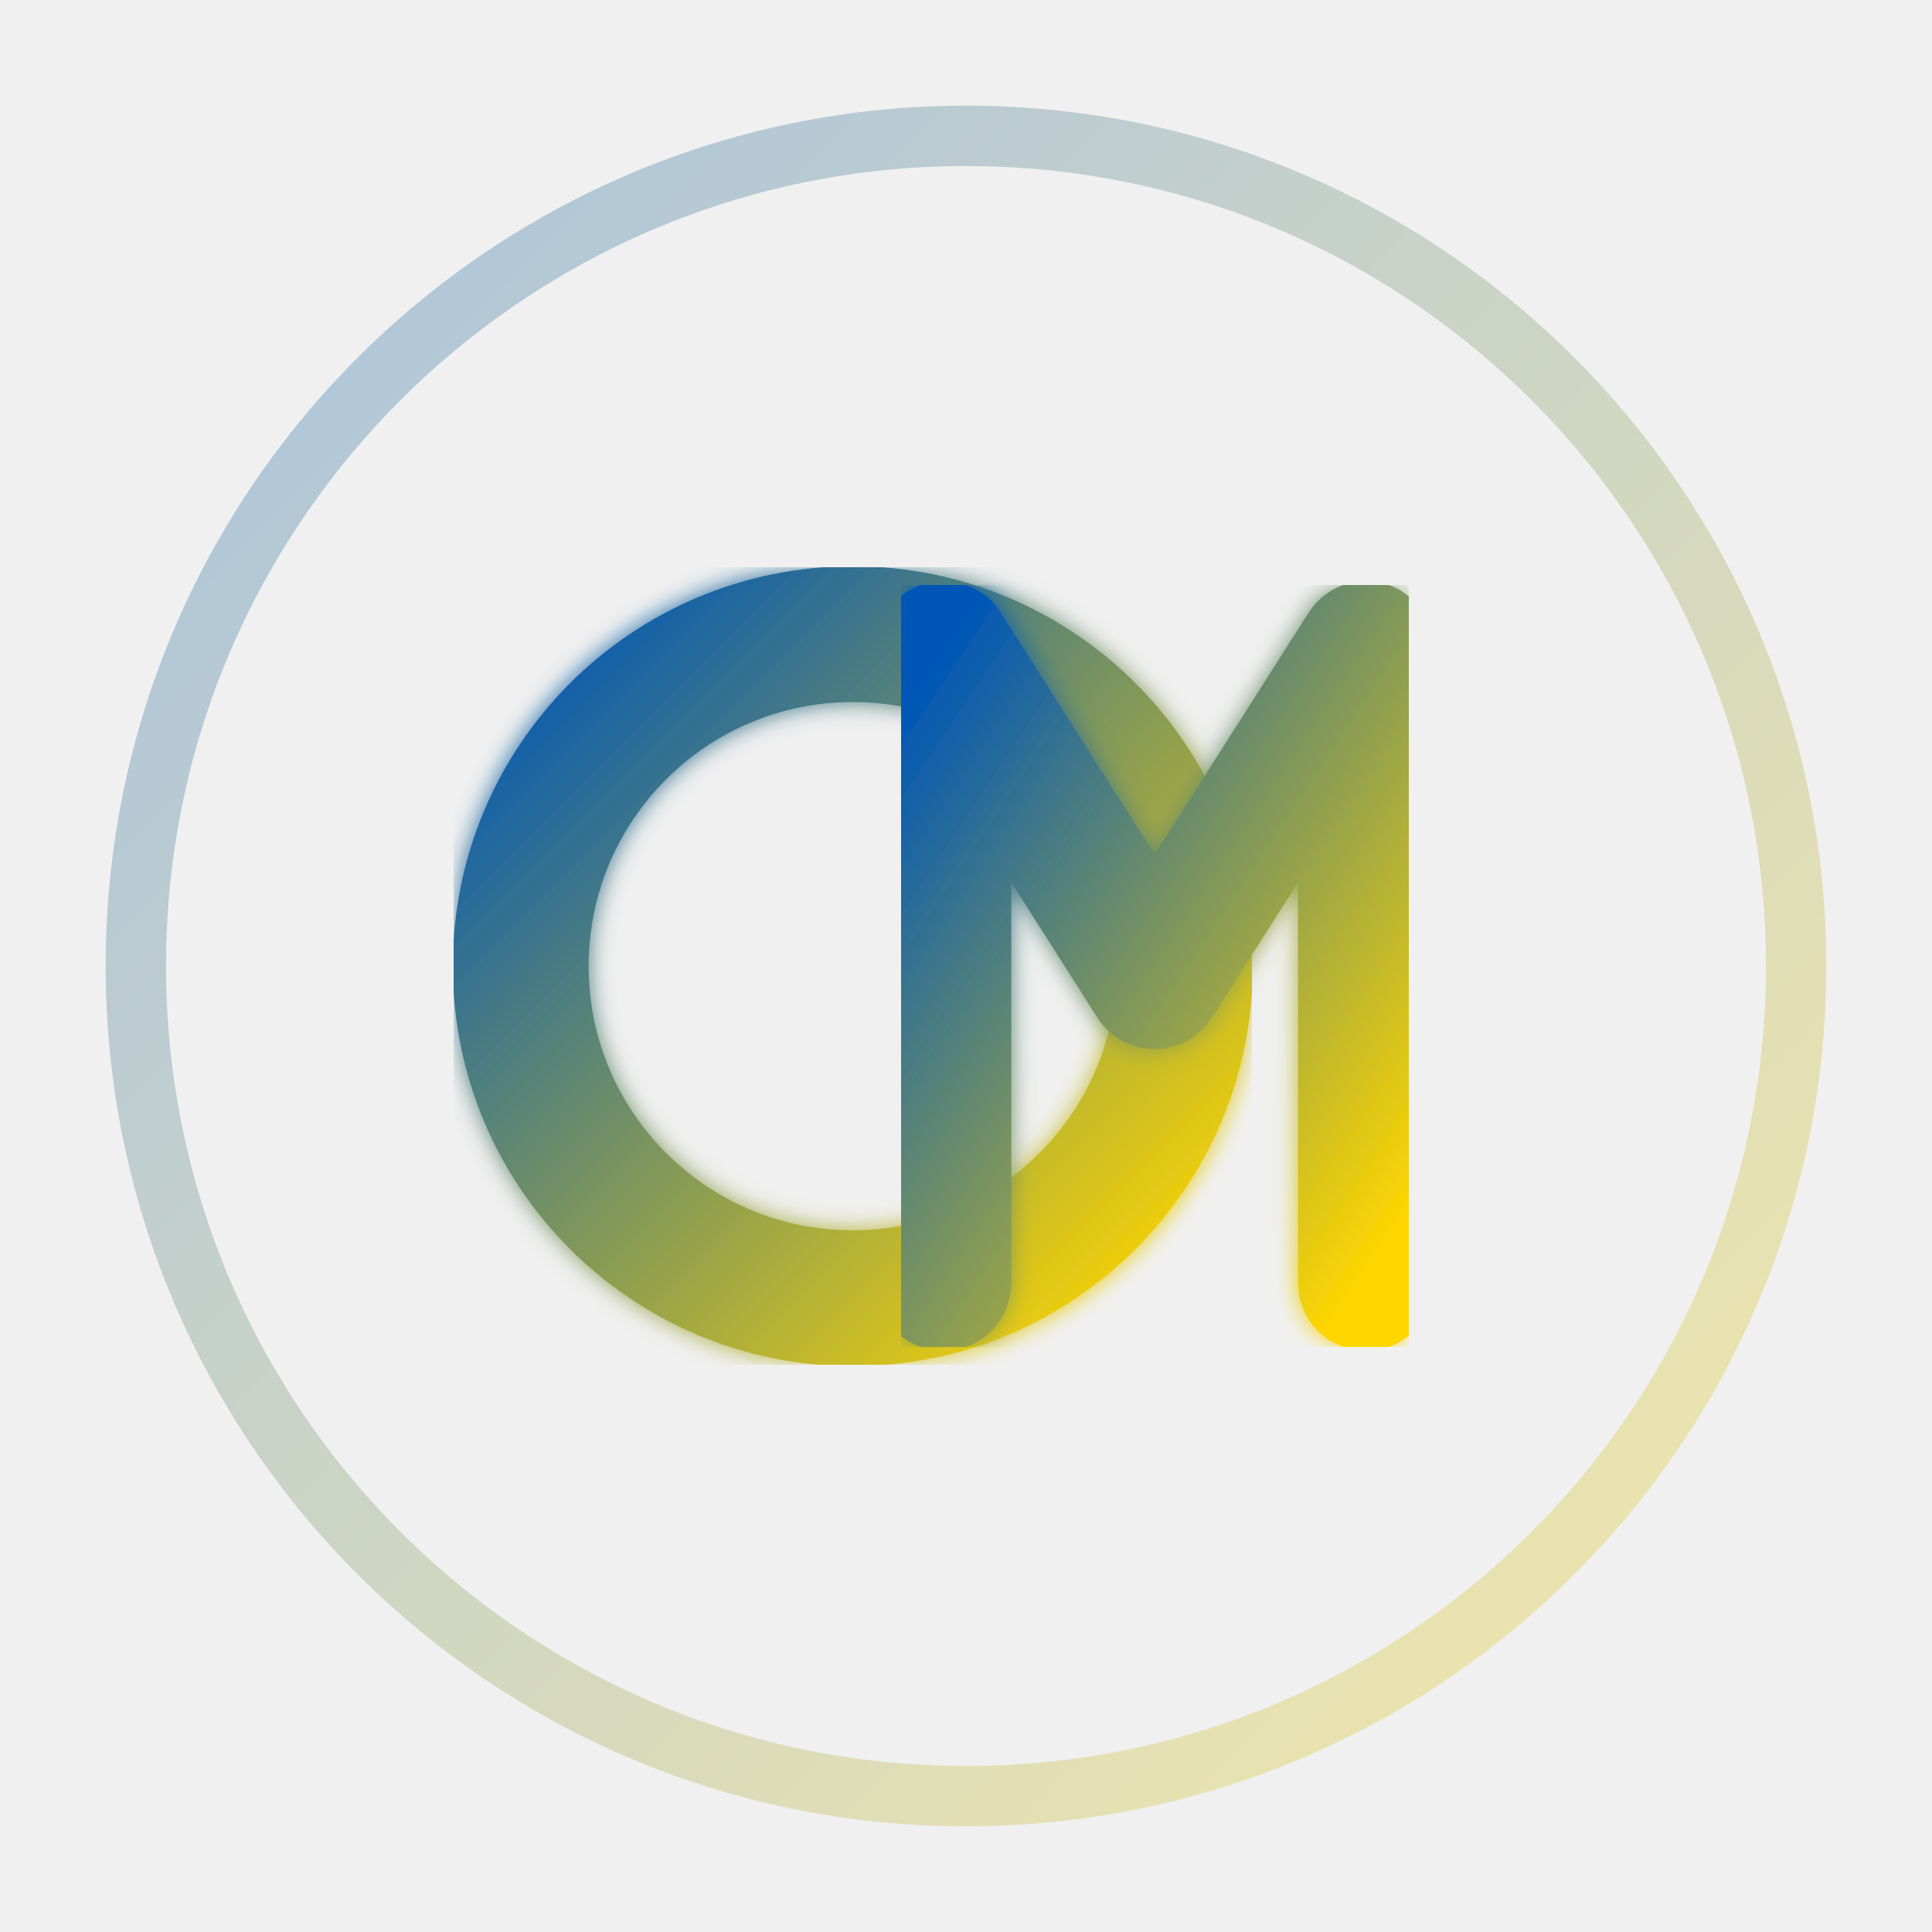
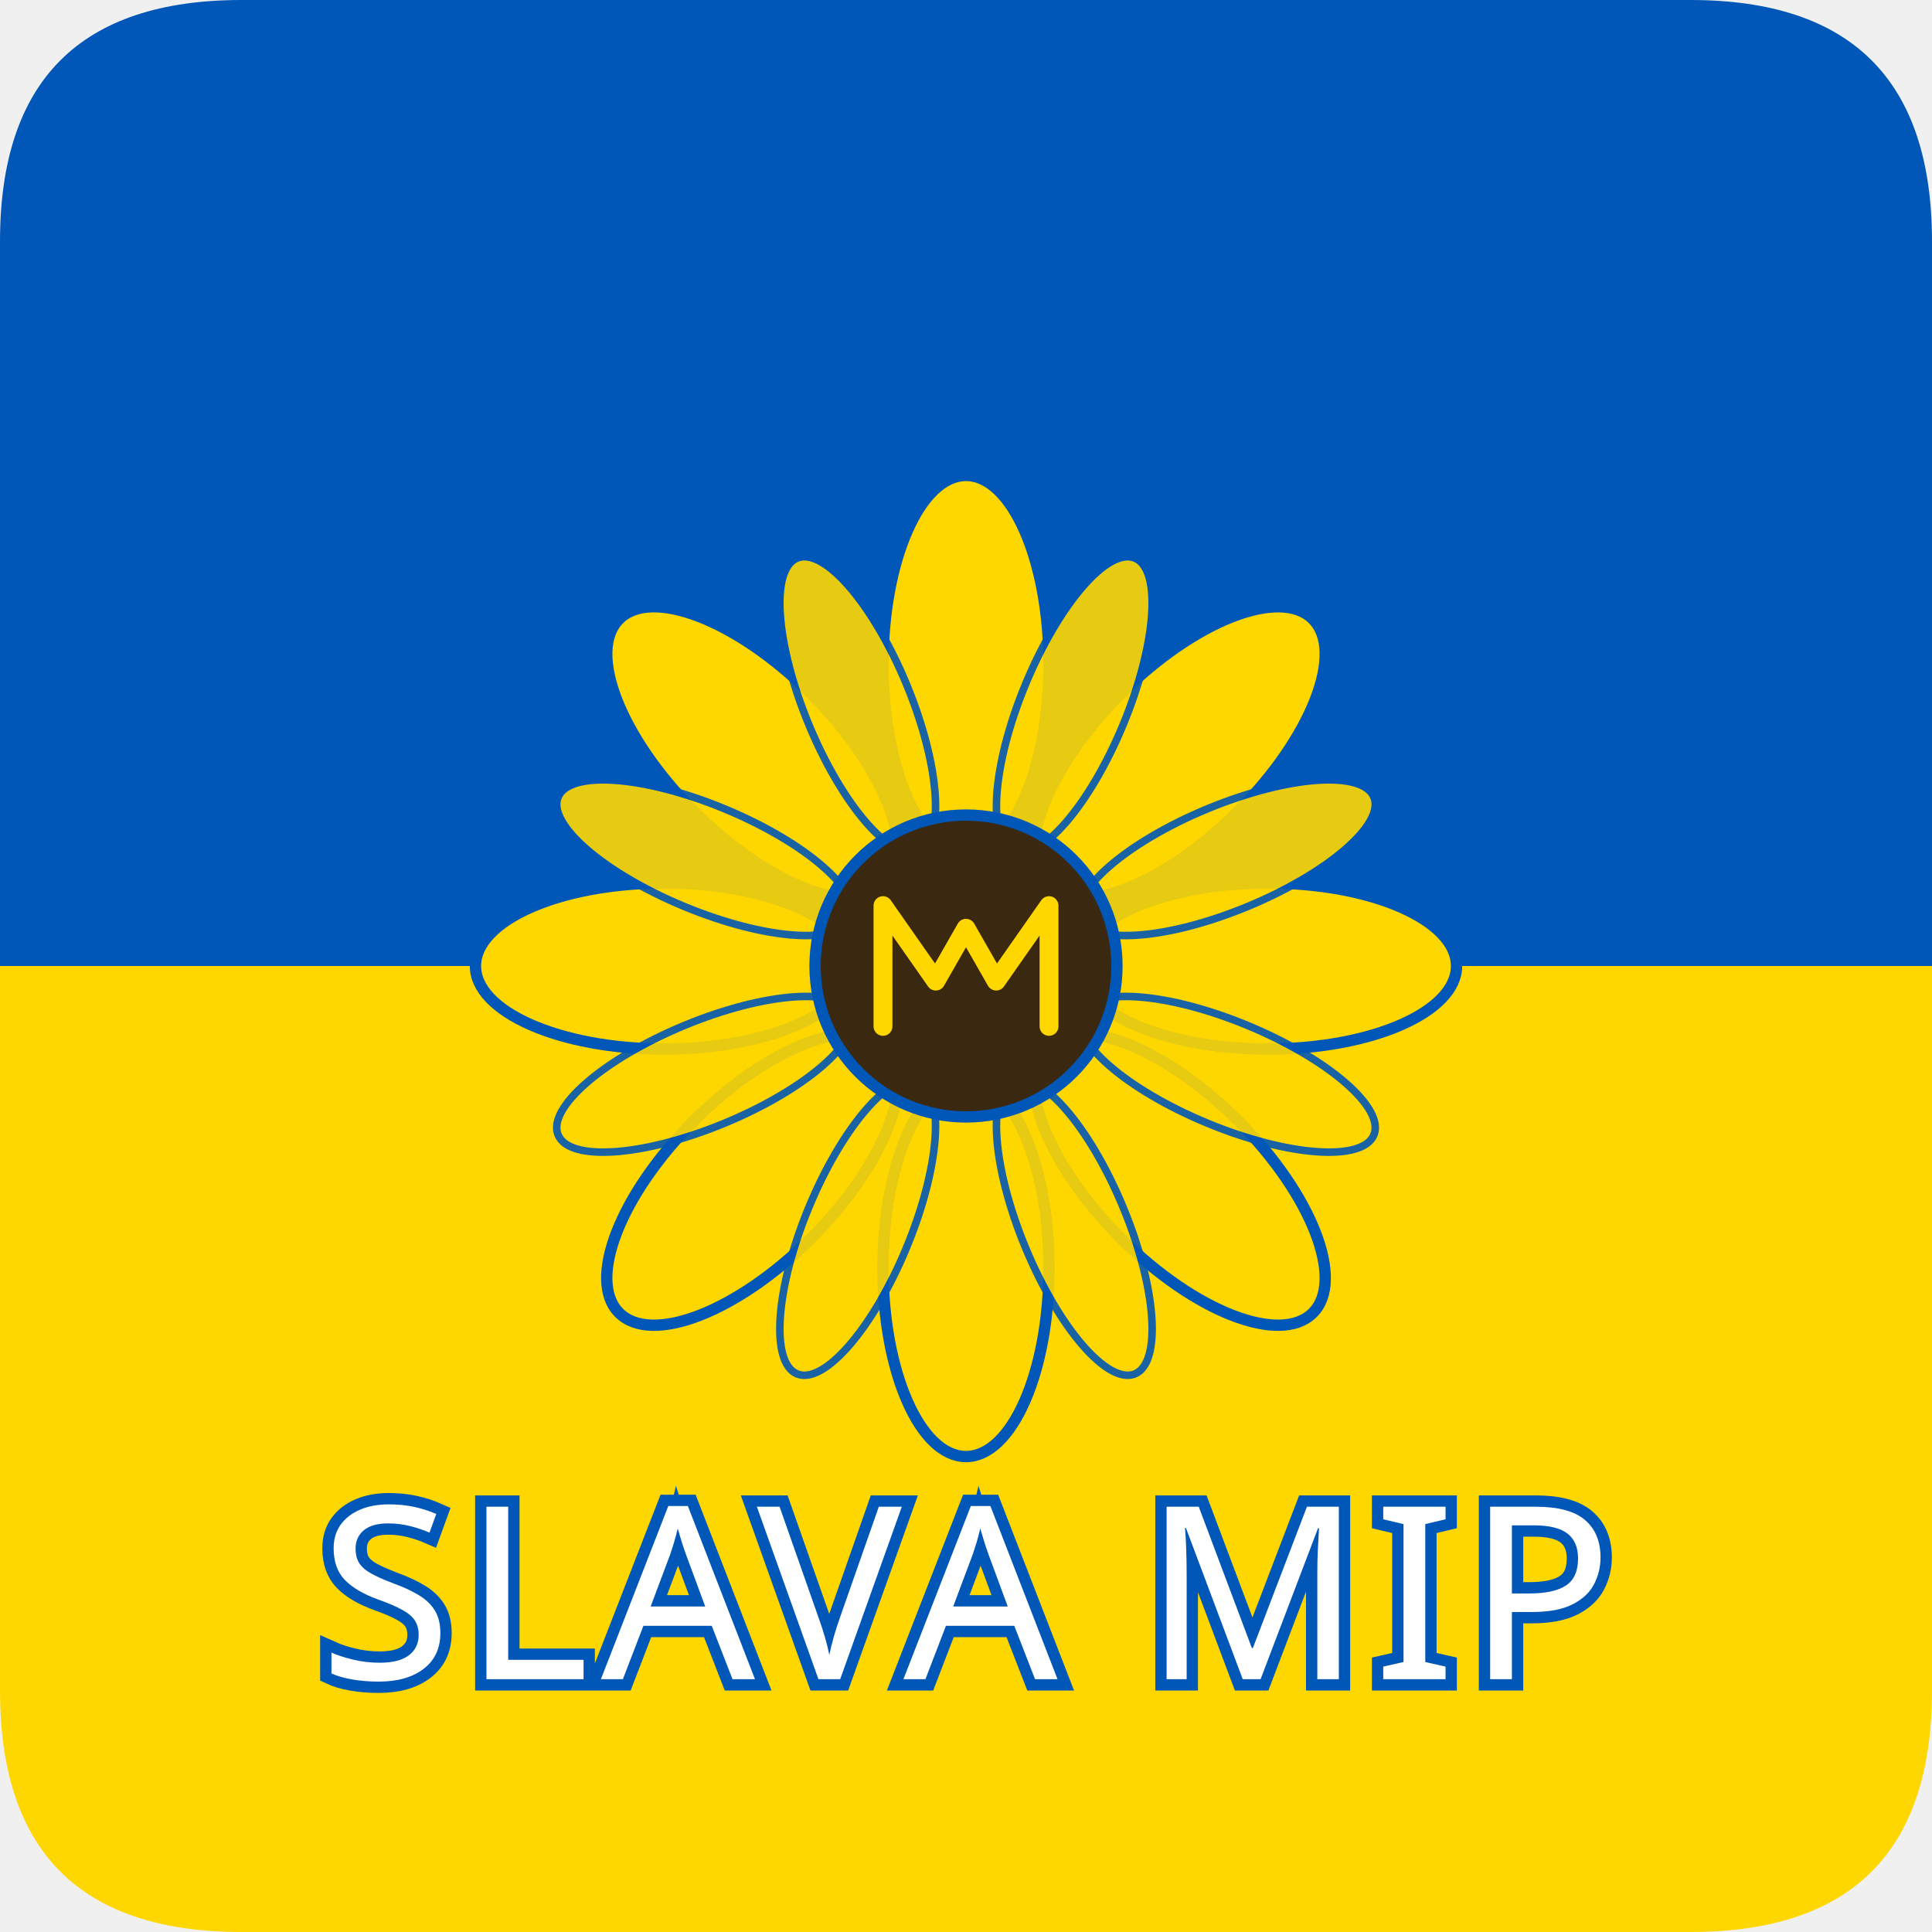
- <svg xmlns="http://www.w3.org/2000/svg" viewBox="0 0 512 512" width="1em" height="1em" style="vertical-align: middle; margin-right: 8px;">
-   <defs>
-     <linearGradient id="uaGrad" x1="0%" y1="0%" x2="100%" y2="100%">
-       <stop offset="0%" style="stop-color:#0057B7" />
-       <stop offset="100%" style="stop-color:#FFD700" />
-     </linearGradient>
-     <filter id="glow">
-       <feGaussianBlur stdDeviation="3" result="coloredBlur" />
-       <feMerge>
-         <feMergeNode in="coloredBlur" />
-         <feMergeNode in="SourceGraphic" />
-       </feMerge>
-     </filter>
-   </defs>
-   <circle cx="256" cy="256" r="220" fill="none" stroke="url(#uaGrad)" stroke-width="16" opacity="0.3" />
-   <path d="M 168 256 A 88 88 0 1 1 168 256.1" fill="none" stroke="url(#uaGrad)" stroke-width="36" stroke-linecap="round" filter="url(#glow)" transform="translate(-30, 0)" />
-   <path d="M 240 340 L 240 172 L 296 260 L 352 172 L 352 340" fill="none" stroke="url(#uaGrad)" stroke-width="36" stroke-linecap="round" stroke-linejoin="round" filter="url(#glow)" transform="translate(10, 0)" />
+ <svg xmlns="http://www.w3.org/2000/svg" viewBox="0 0 512 512" width="100%" height="100%">
+   <path d="M 64 0 L 448 0 Q 512 0 512 64 L 512 256 L 0 256 L 0 64 Q 0 0 64 0 Z" fill="#0057B7" />
+   <path d="M 0 256 L 512 256 L 512 448 Q 512 512 448 512 L 64 512 Q 0 512 0 448 Z" fill="#FFD700" />
+   <g transform="translate(256, 256)">
+     <g fill="#FFD700" stroke="#0057B7" stroke-width="3">
+       <ellipse cx="0" cy="-80" rx="22" ry="50" />
+       <ellipse cx="0" cy="-80" rx="22" ry="50" transform="rotate(45)" />
+       <ellipse cx="0" cy="-80" rx="22" ry="50" transform="rotate(90)" />
+       <ellipse cx="0" cy="-80" rx="22" ry="50" transform="rotate(135)" />
+       <ellipse cx="0" cy="-80" rx="22" ry="50" transform="rotate(180)" />
+       <ellipse cx="0" cy="-80" rx="22" ry="50" transform="rotate(225)" />
+       <ellipse cx="0" cy="-80" rx="22" ry="50" transform="rotate(270)" />
+       <ellipse cx="0" cy="-80" rx="22" ry="50" transform="rotate(315)" />
+     </g>
+     <g fill="#FFD700" stroke="#0057B7" stroke-width="2" opacity="0.9">
+       <ellipse cx="0" cy="-75" rx="14" ry="42" transform="rotate(22.5)" />
+       <ellipse cx="0" cy="-75" rx="14" ry="42" transform="rotate(67.5)" />
+       <ellipse cx="0" cy="-75" rx="14" ry="42" transform="rotate(112.5)" />
+       <ellipse cx="0" cy="-75" rx="14" ry="42" transform="rotate(157.5)" />
+       <ellipse cx="0" cy="-75" rx="14" ry="42" transform="rotate(202.5)" />
+       <ellipse cx="0" cy="-75" rx="14" ry="42" transform="rotate(247.5)" />
+       <ellipse cx="0" cy="-75" rx="14" ry="42" transform="rotate(292.5)" />
+       <ellipse cx="0" cy="-75" rx="14" ry="42" transform="rotate(337.5)" />
+     </g>
+     <circle cx="0" cy="0" r="40" fill="#3a2810" />
+     <circle cx="0" cy="0" r="40" fill="none" stroke="#0057B7" stroke-width="3" />
+     <path d="M -22 16 L -22 -16 L -8 4 L 0 -10 L 8 4 L 22 -16 L 22 16" fill="none" stroke="#FFD700" stroke-width="5" stroke-linecap="round" stroke-linejoin="round" />
+   </g>
+   <text x="256" y="445" font-family="Impact, 'Arial Black', sans-serif" font-size="64" fill="#ffffff" stroke="#0057B7" stroke-width="6" paint-order="stroke fill" text-anchor="middle" letter-spacing="3">
+     SLAVA MIP
+   </text>
</svg>
